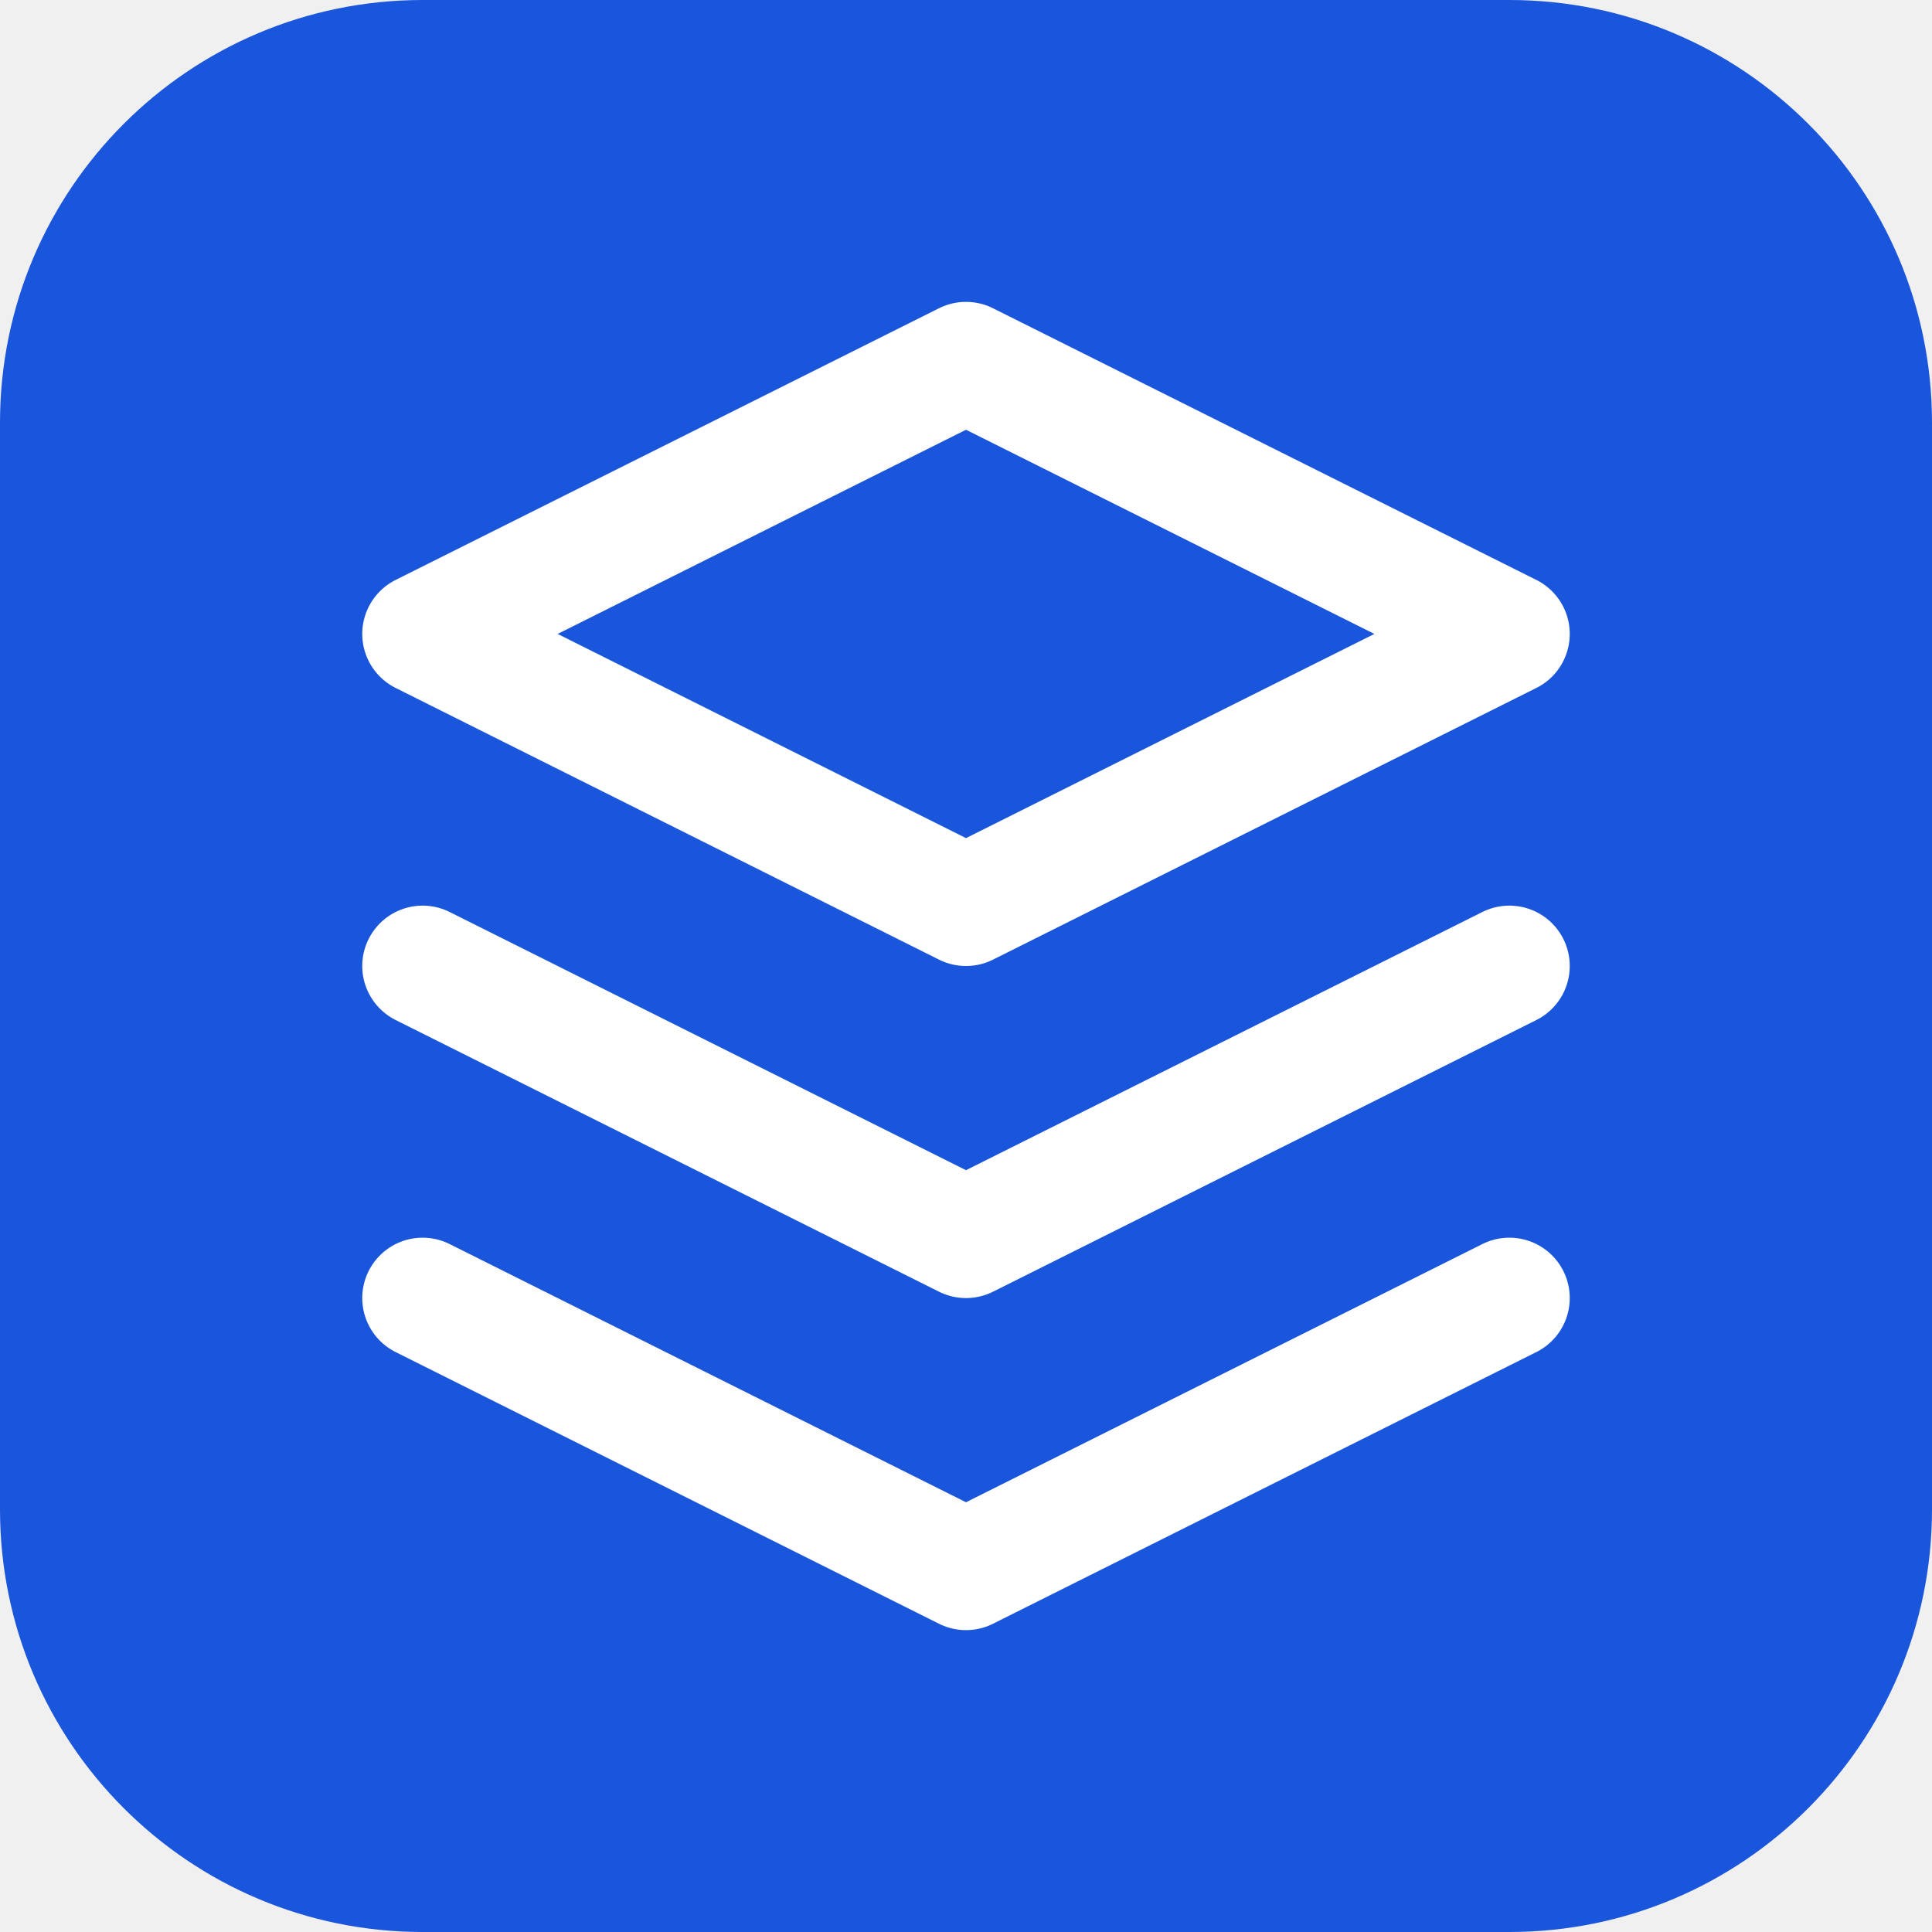
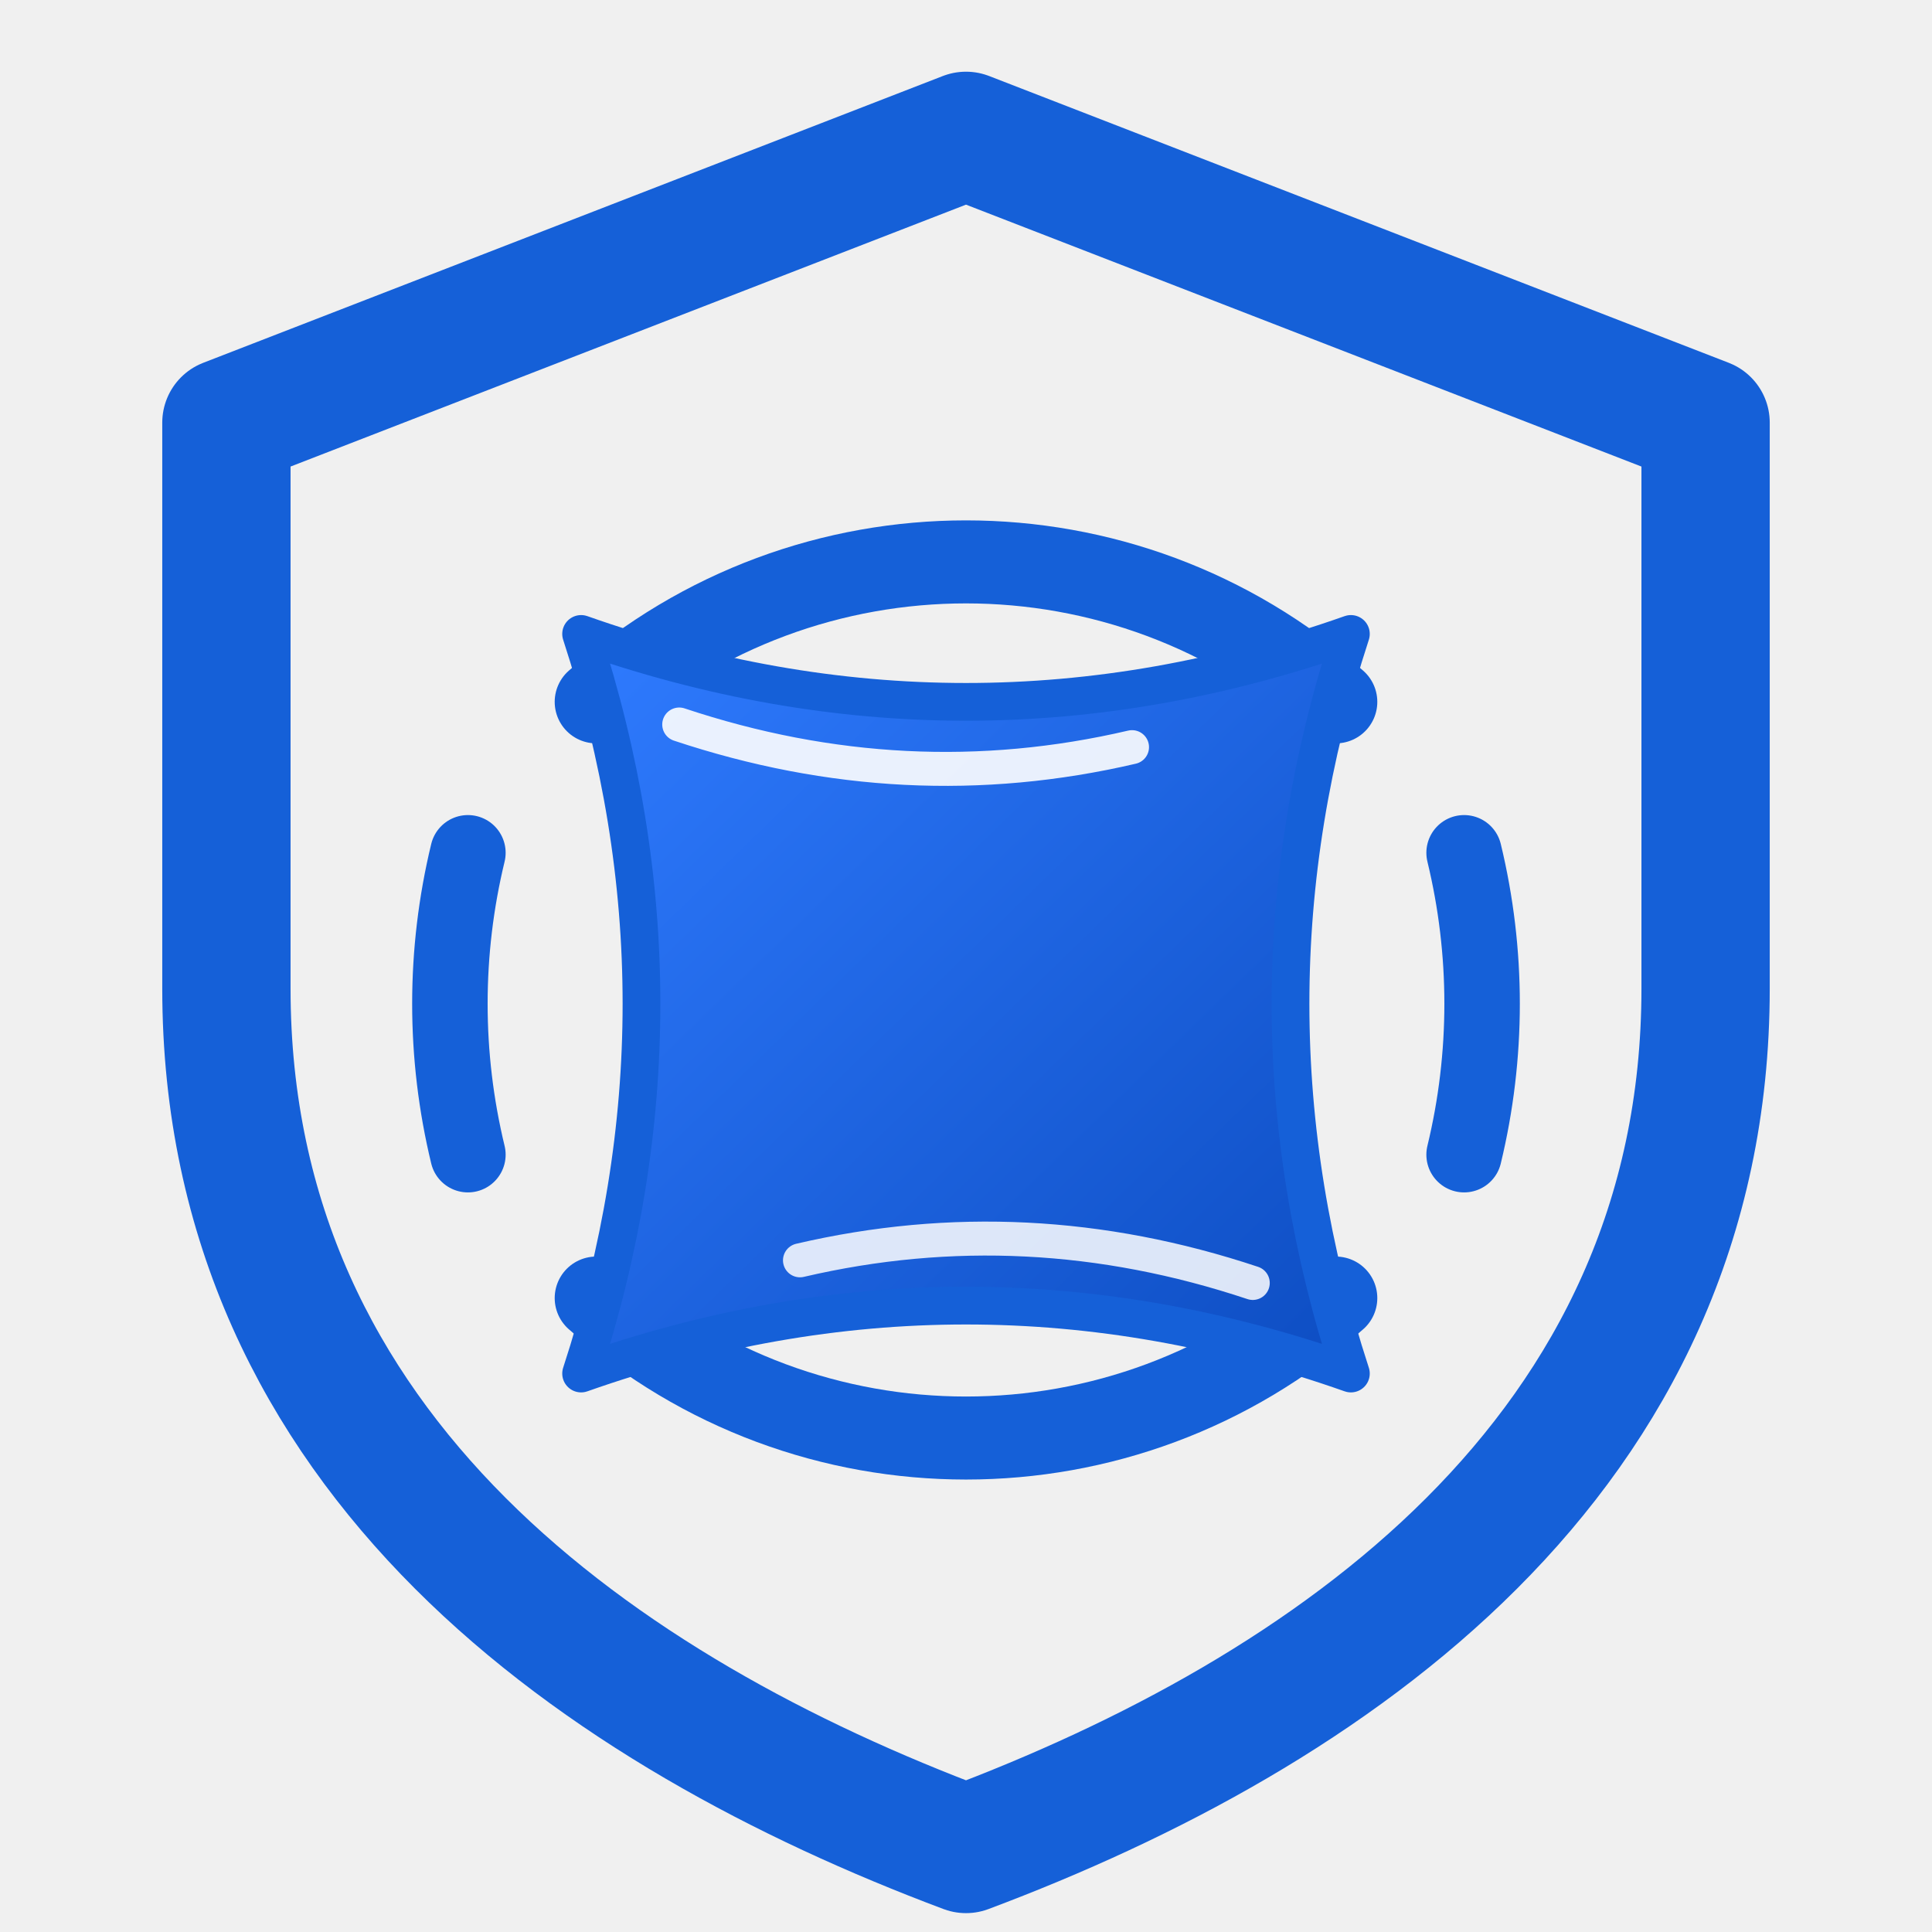
- <svg xmlns="http://www.w3.org/2000/svg" viewBox="0 0 64 64">
-   <rect width="64" height="64" rx="14" fill="#1a56db" />
-   <g fill="none" stroke="#fff" stroke-width="4" stroke-linecap="round" stroke-linejoin="round">
-     <path d="M32 12L14 21l18 9 18-9-18-9z" />
-     <path d="M14 43l18 9 18-9" />
-     <path d="M14 32l18 9 18-9" />
-   </g>
+ <svg xmlns="http://www.w3.org/2000/svg" viewBox="0 0 512 512">
+   <defs>
+     <linearGradient id="gp" x1="0" y1="0" x2="1" y2="1">
+       <stop offset="0" stop-color="#2f7bff" />
+       <stop offset="1" stop-color="#0d4dc2" />
+     </linearGradient>
+   </defs>
+   <path d="M256 36 L452 112 v150 c0 124 -100 192 -196 228 C160 454 60 386 60 262 v-150 Z" fill="none" stroke="#1560d8" stroke-width="34" stroke-linejoin="round" stroke-linecap="round" />
+   <path d="M158 186 A148 148 0 0 1 354 186" fill="none" stroke="#1560d8" stroke-width="22" stroke-linecap="round" />
+   <path d="M158 344 A148 148 0 0 0 354 344" fill="none" stroke="#1560d8" stroke-width="22" stroke-linecap="round" />
+   <path d="M124 226 A170 170 0 0 0 124 306" fill="none" stroke="#1560d8" stroke-width="20" stroke-linecap="round" />
+   <path d="M388 226 A170 170 0 0 1 388 306" fill="none" stroke="#1560d8" stroke-width="20" stroke-linecap="round" />
+   <path d="M154 168 Q256 204 358 168 Q326 266 358 364 Q256 328 154 364 Q186 266 154 168 Z" fill="url(#gp)" stroke="#1560d8" stroke-width="10" stroke-linejoin="round" />
+   <path d="M180 192 Q240 212 300 198" fill="none" stroke="#ffffff" stroke-width="9" stroke-linecap="round" opacity="0.9" />
+   <path d="M332 340 Q272 320 212 334" fill="none" stroke="#ffffff" stroke-width="9" stroke-linecap="round" opacity="0.85" />
</svg>
